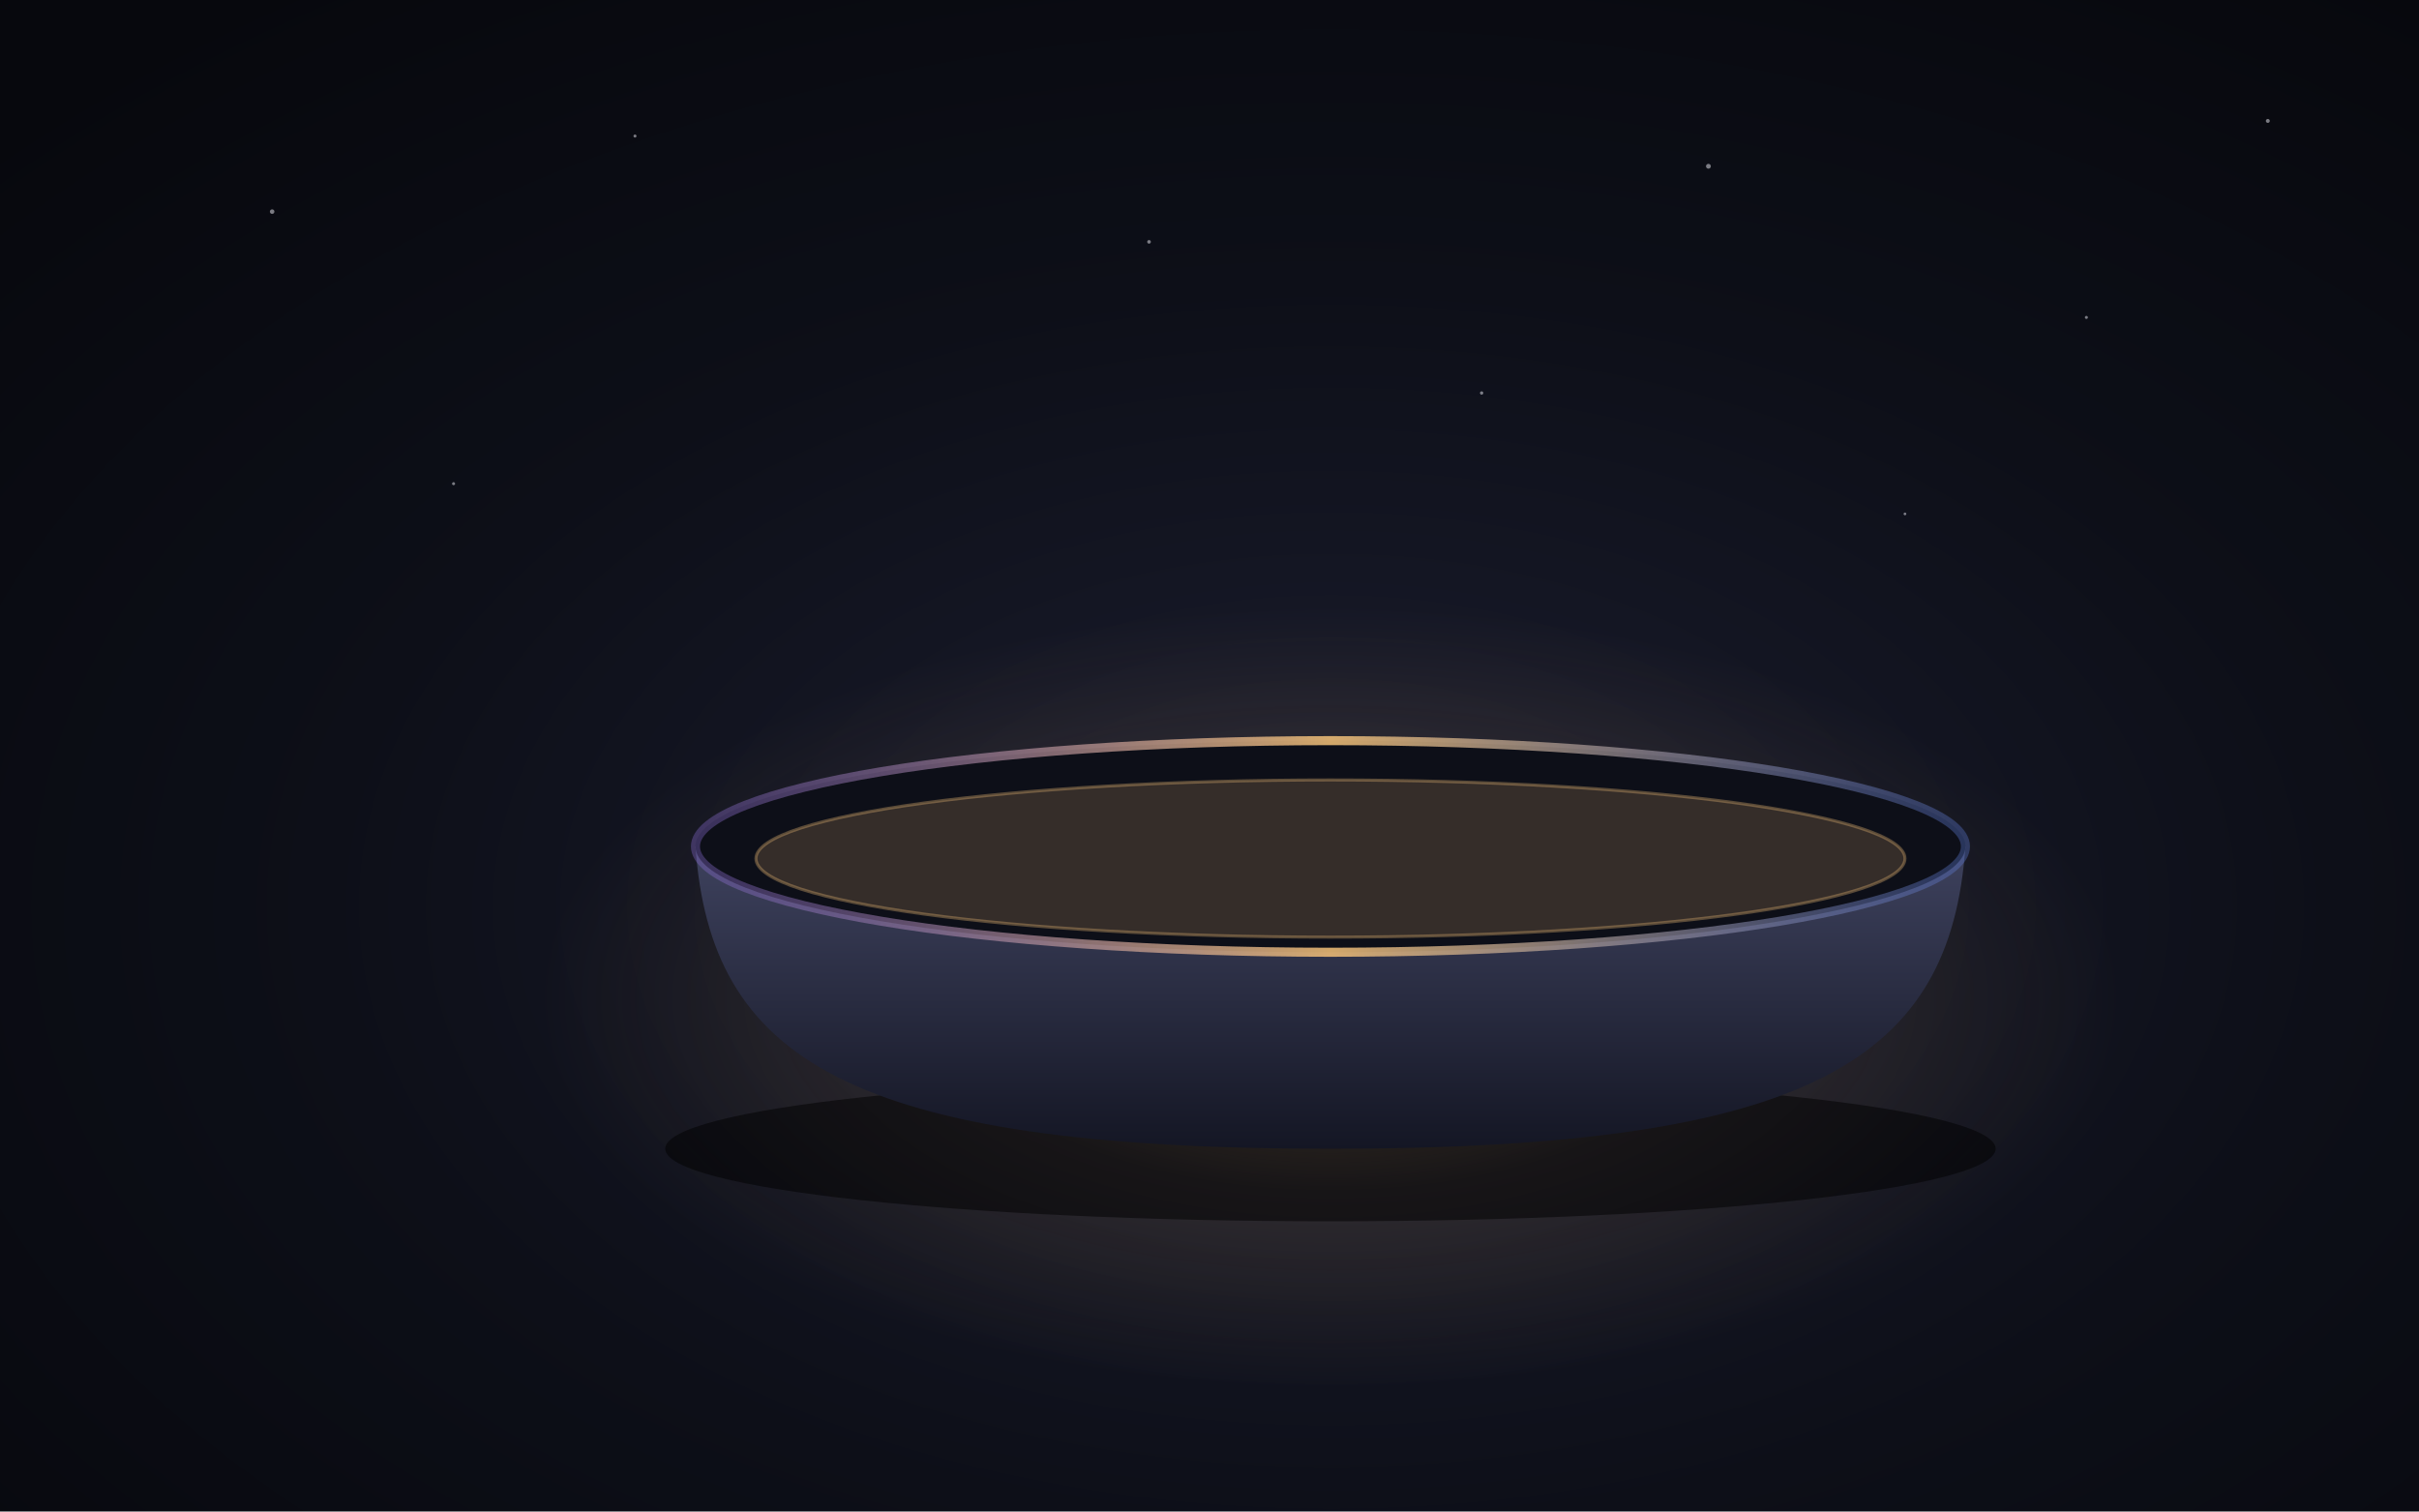
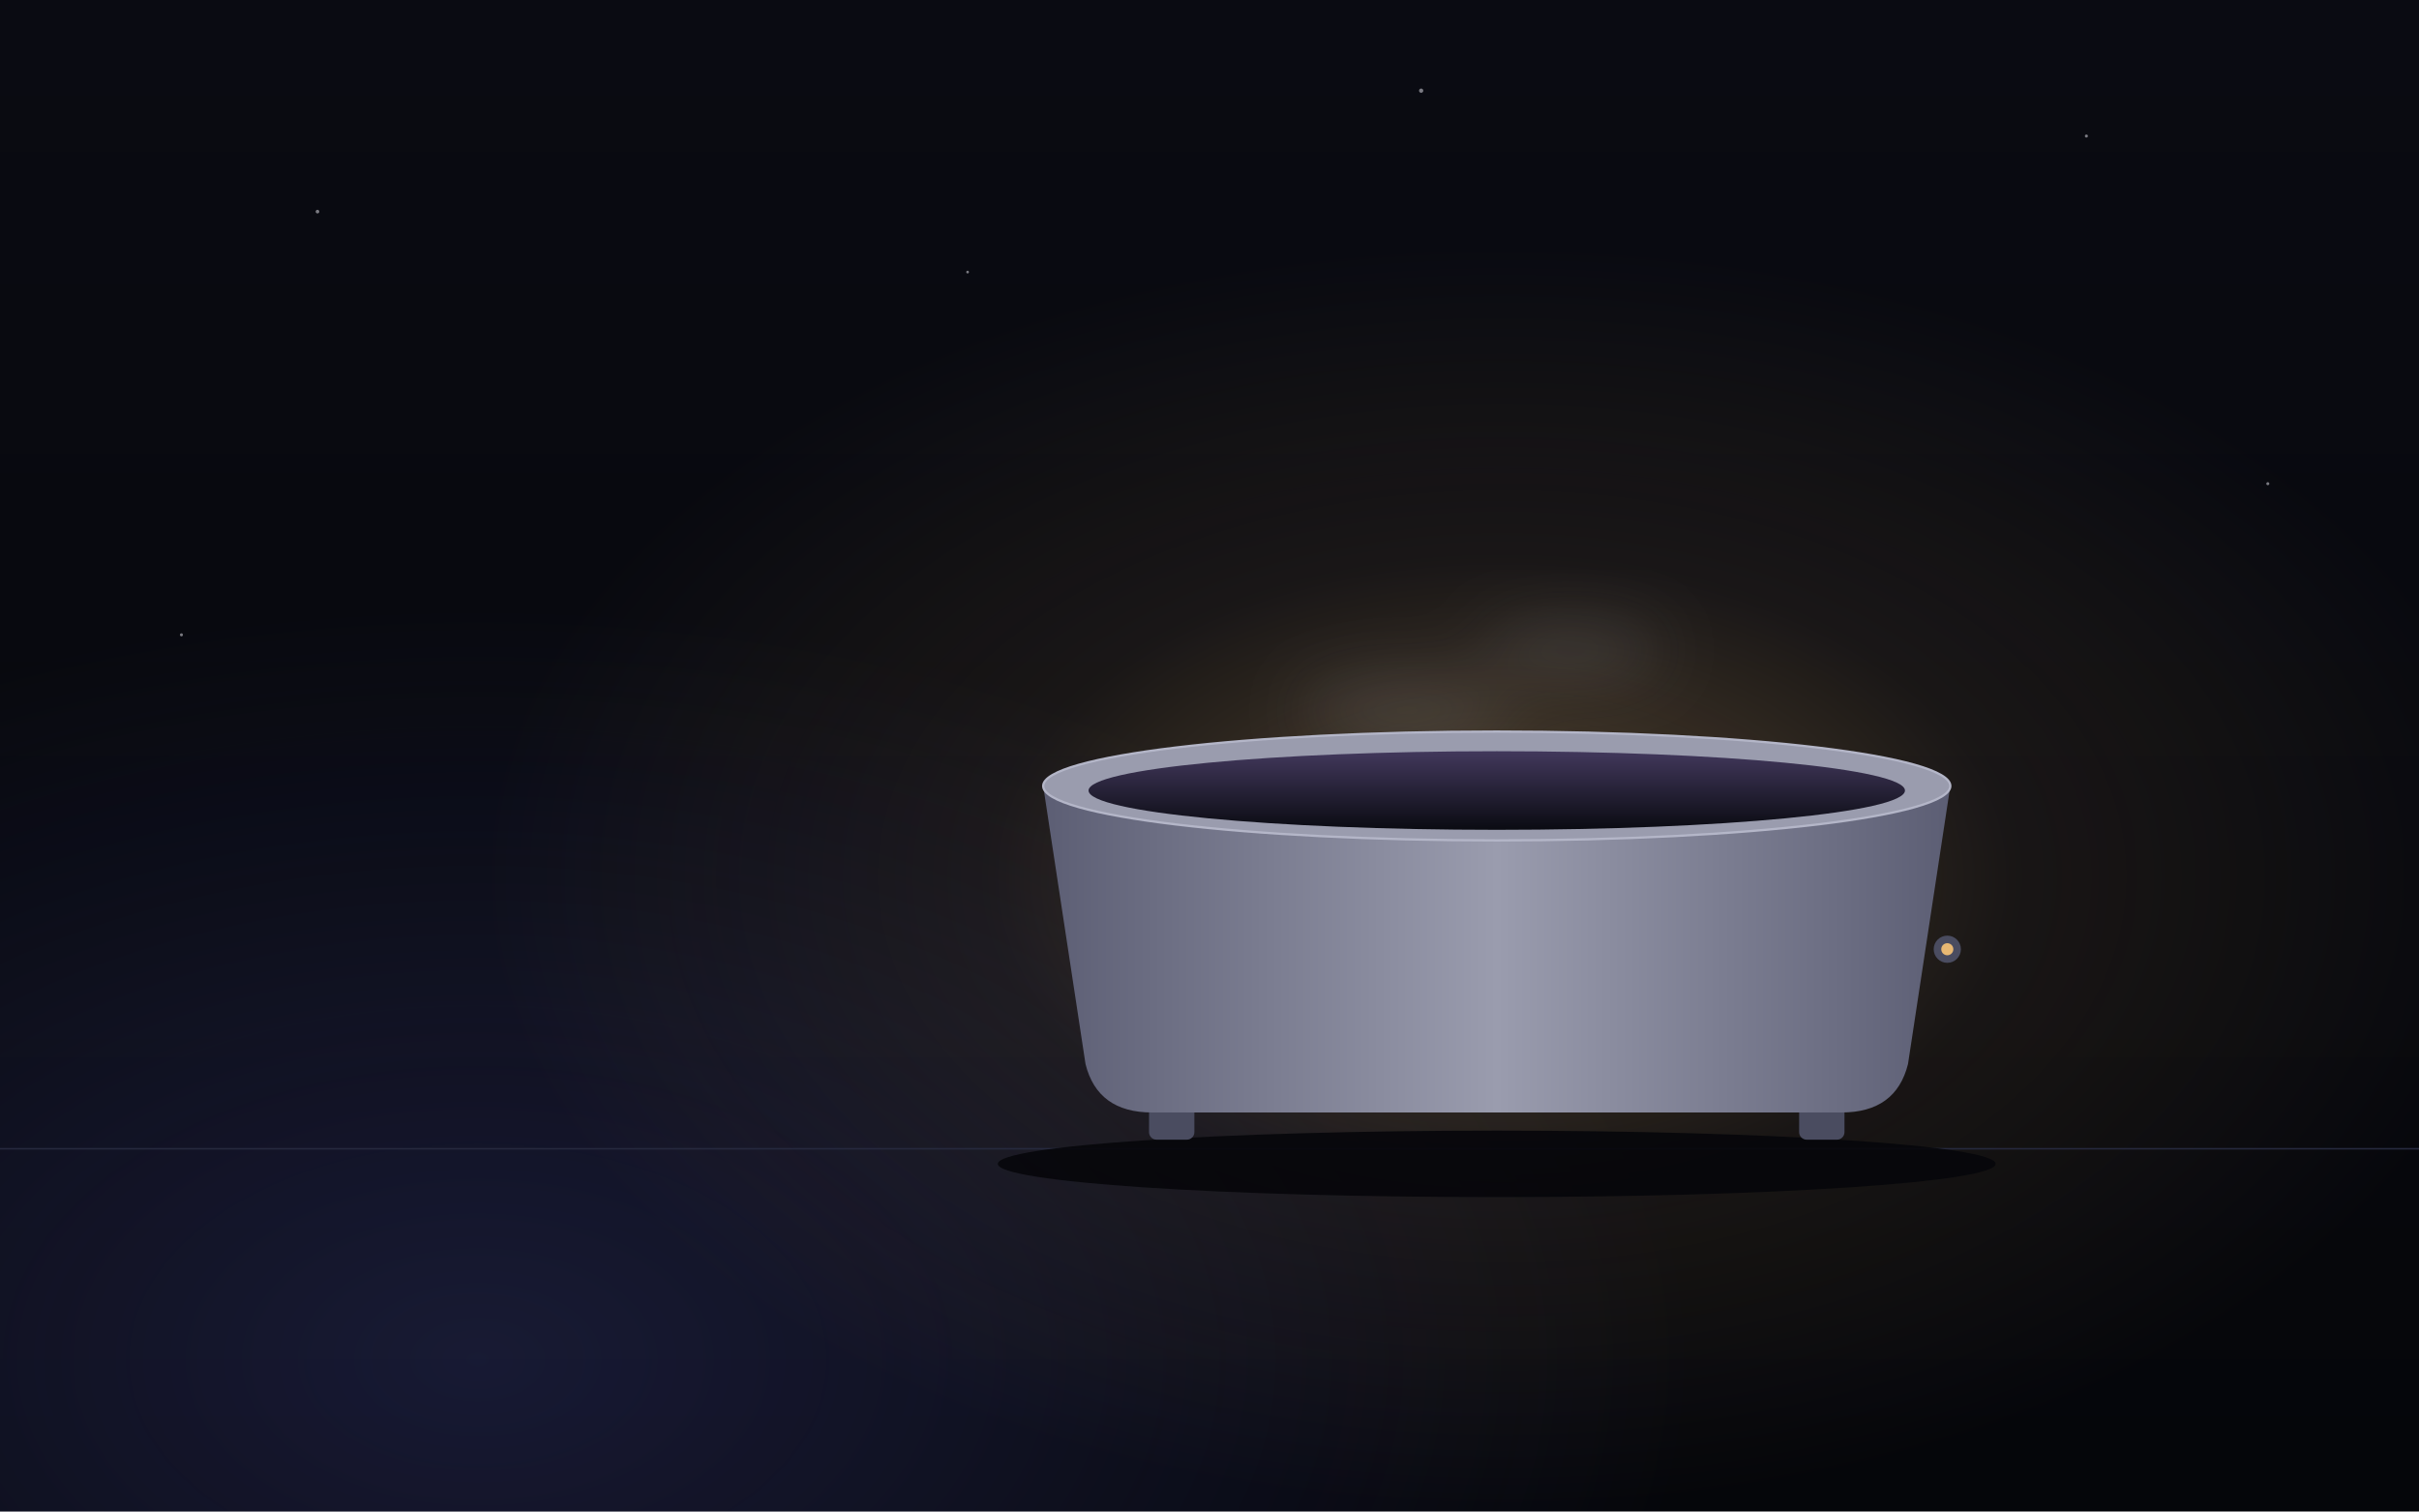
- <svg xmlns="http://www.w3.org/2000/svg" viewBox="0 0 1600 1000" width="1600" height="1000" role="img" aria-label="A freestanding tub glowing faintly in a dark room.">
+ <svg xmlns="http://www.w3.org/2000/svg" viewBox="0 0 1600 1000" width="1600" height="1000" role="img" aria-label="A freestanding stone tub, filled, lit by a single brass light in a dark room.">
  <defs>
-     <radialGradient id="void" cx="55%" cy="60%" r="75%">
-       <stop offset="0" stop-color="#1C1E30" />
-       <stop offset="0.55" stop-color="#0D0F18" />
-       <stop offset="1" stop-color="#07080D" />
-     </radialGradient>
-     <radialGradient id="glow" cx="50%" cy="50%" r="50%">
-       <stop offset="0" stop-color="#E8B873" stop-opacity="0.55" />
-       <stop offset="0.5" stop-color="#E8B873" stop-opacity="0.12" />
+     <linearGradient id="bg" x1="0" y1="0" x2="0" y2="1">
+       <stop offset="0" stop-color="#0A0B12" />
+       <stop offset="1" stop-color="#05060A" />
+     </linearGradient>
+     <radialGradient id="glow" cx="0.62" cy="0.58" r="0.42">
+       <stop offset="0" stop-color="#E8B873" stop-opacity="0.34" />
+       <stop offset="0.5" stop-color="#E8B873" stop-opacity="0.08" />
      <stop offset="1" stop-color="#E8B873" stop-opacity="0" />
    </radialGradient>
-     <linearGradient id="tub" x1="0" y1="0" x2="0" y2="1">
-       <stop offset="0" stop-color="#3E425E" />
-       <stop offset="1" stop-color="#141624" />
+     <radialGradient id="violet" cx="0.2" cy="0.9" r="0.5">
+       <stop offset="0" stop-color="#3A3E80" stop-opacity="0.35" />
+       <stop offset="1" stop-color="#3A3E80" stop-opacity="0" />
+     </radialGradient>
+     <linearGradient id="body" x1="0" x2="1">
+       <stop offset="0" stop-color="#5C5E74" />
+       <stop offset="0.5" stop-color="#9A9CAE" />
+       <stop offset="1" stop-color="#5C5E74" />
    </linearGradient>
-     <linearGradient id="rim" x1="0" y1="0" x2="1" y2="0">
-       <stop offset="0" stop-color="#8A6CD6" stop-opacity="0.35" />
-       <stop offset="0.5" stop-color="#E8B873" stop-opacity="0.9" />
-       <stop offset="1" stop-color="#5C7AD6" stop-opacity="0.35" />
+     <linearGradient id="water" x1="0" y1="0" x2="0" y2="1">
+       <stop offset="0" stop-color="#42385C" />
+       <stop offset="1" stop-color="#0A0B12" />
    </linearGradient>
+     <filter id="b" x="-50%" y="-50%" width="200%" height="200%">
+       <feGaussianBlur stdDeviation="22" />
+     </filter>
  </defs>
-   <rect width="1600" height="1000" fill="url(#void)" />
+   <rect width="1600" height="1000" fill="url(#bg)" />
+   <rect width="1600" height="1000" fill="url(#violet)" />
+   <rect width="1600" height="1000" fill="url(#glow)" />
  <g fill="#ECECF4" opacity="0.5">
-     <circle cx="180" cy="140" r="1.5" />
-     <circle cx="420" cy="90" r="1" />
-     <circle cx="760" cy="160" r="1.2" />
-     <circle cx="1130" cy="110" r="1.6" />
-     <circle cx="1380" cy="210" r="1" />
-     <circle cx="1500" cy="80" r="1.3" />
-     <circle cx="300" cy="320" r="1" />
-     <circle cx="980" cy="260" r="1.1" />
-     <circle cx="1260" cy="340" r="0.9" />
+     <circle cx="210" cy="140" r="1.2" />
+     <circle cx="1380" cy="90" r="1" />
+     <circle cx="940" cy="60" r="1.4" />
+     <circle cx="1500" cy="320" r="1" />
+     <circle cx="120" cy="420" r="1" />
+     <circle cx="640" cy="180" r="0.9" />
  </g>
-   <ellipse cx="880" cy="660" rx="520" ry="260" fill="url(#glow)" />
-   <ellipse cx="880" cy="760" rx="440" ry="48" fill="#000" opacity="0.5" />
-   <path d="M460 560 C470 700, 560 760, 880 760 C1200 760, 1290 700, 1300 560 Z" fill="url(#tub)" />
-   <ellipse cx="880" cy="560" rx="420" ry="70" fill="#0D0F18" />
-   <ellipse cx="880" cy="560" rx="420" ry="70" fill="none" stroke="url(#rim)" stroke-width="6" />
-   <ellipse cx="880" cy="568" rx="380" ry="52" fill="#E8B873" opacity="0.18" />
-   <ellipse cx="880" cy="568" rx="380" ry="52" fill="none" stroke="#E8B873" stroke-opacity="0.35" stroke-width="2" />
+   <line x1="0" y1="760" x2="1600" y2="760" stroke="#26293E" stroke-width="1" />
+   <ellipse cx="990" cy="770" rx="330" ry="22" fill="#05060A" opacity="0.9" />
+   <g filter="url(#b)" fill="#ECECF4" opacity="0.14">
+     <ellipse cx="930" cy="470" rx="70" ry="18" />
+     <ellipse cx="1040" cy="430" rx="60" ry="16" />
+   </g>
+   <rect x="760" y="728" width="30" height="26" rx="5" fill="#4A4C60" />
+   <rect x="1190" y="728" width="30" height="26" rx="5" fill="#4A4C60" />
+   <path d="M 690 520 L 718 704 Q 726 736 762 736 L 1218 736 Q 1254 736 1262 704 L 1290 520 Z" fill="url(#body)" />
+   <ellipse cx="990" cy="520" rx="300" ry="36" fill="#9A9CAE" />
+   <ellipse cx="990" cy="523" rx="270" ry="26" fill="url(#water)" />
+   <ellipse cx="990" cy="520" rx="300" ry="36" fill="none" stroke="#B4B6C8" stroke-width="1.5" />
+   <circle cx="1288" cy="628" r="9" fill="#4A4C60" />
+   <circle cx="1288" cy="628" r="4" fill="#E8B873" />
</svg>
